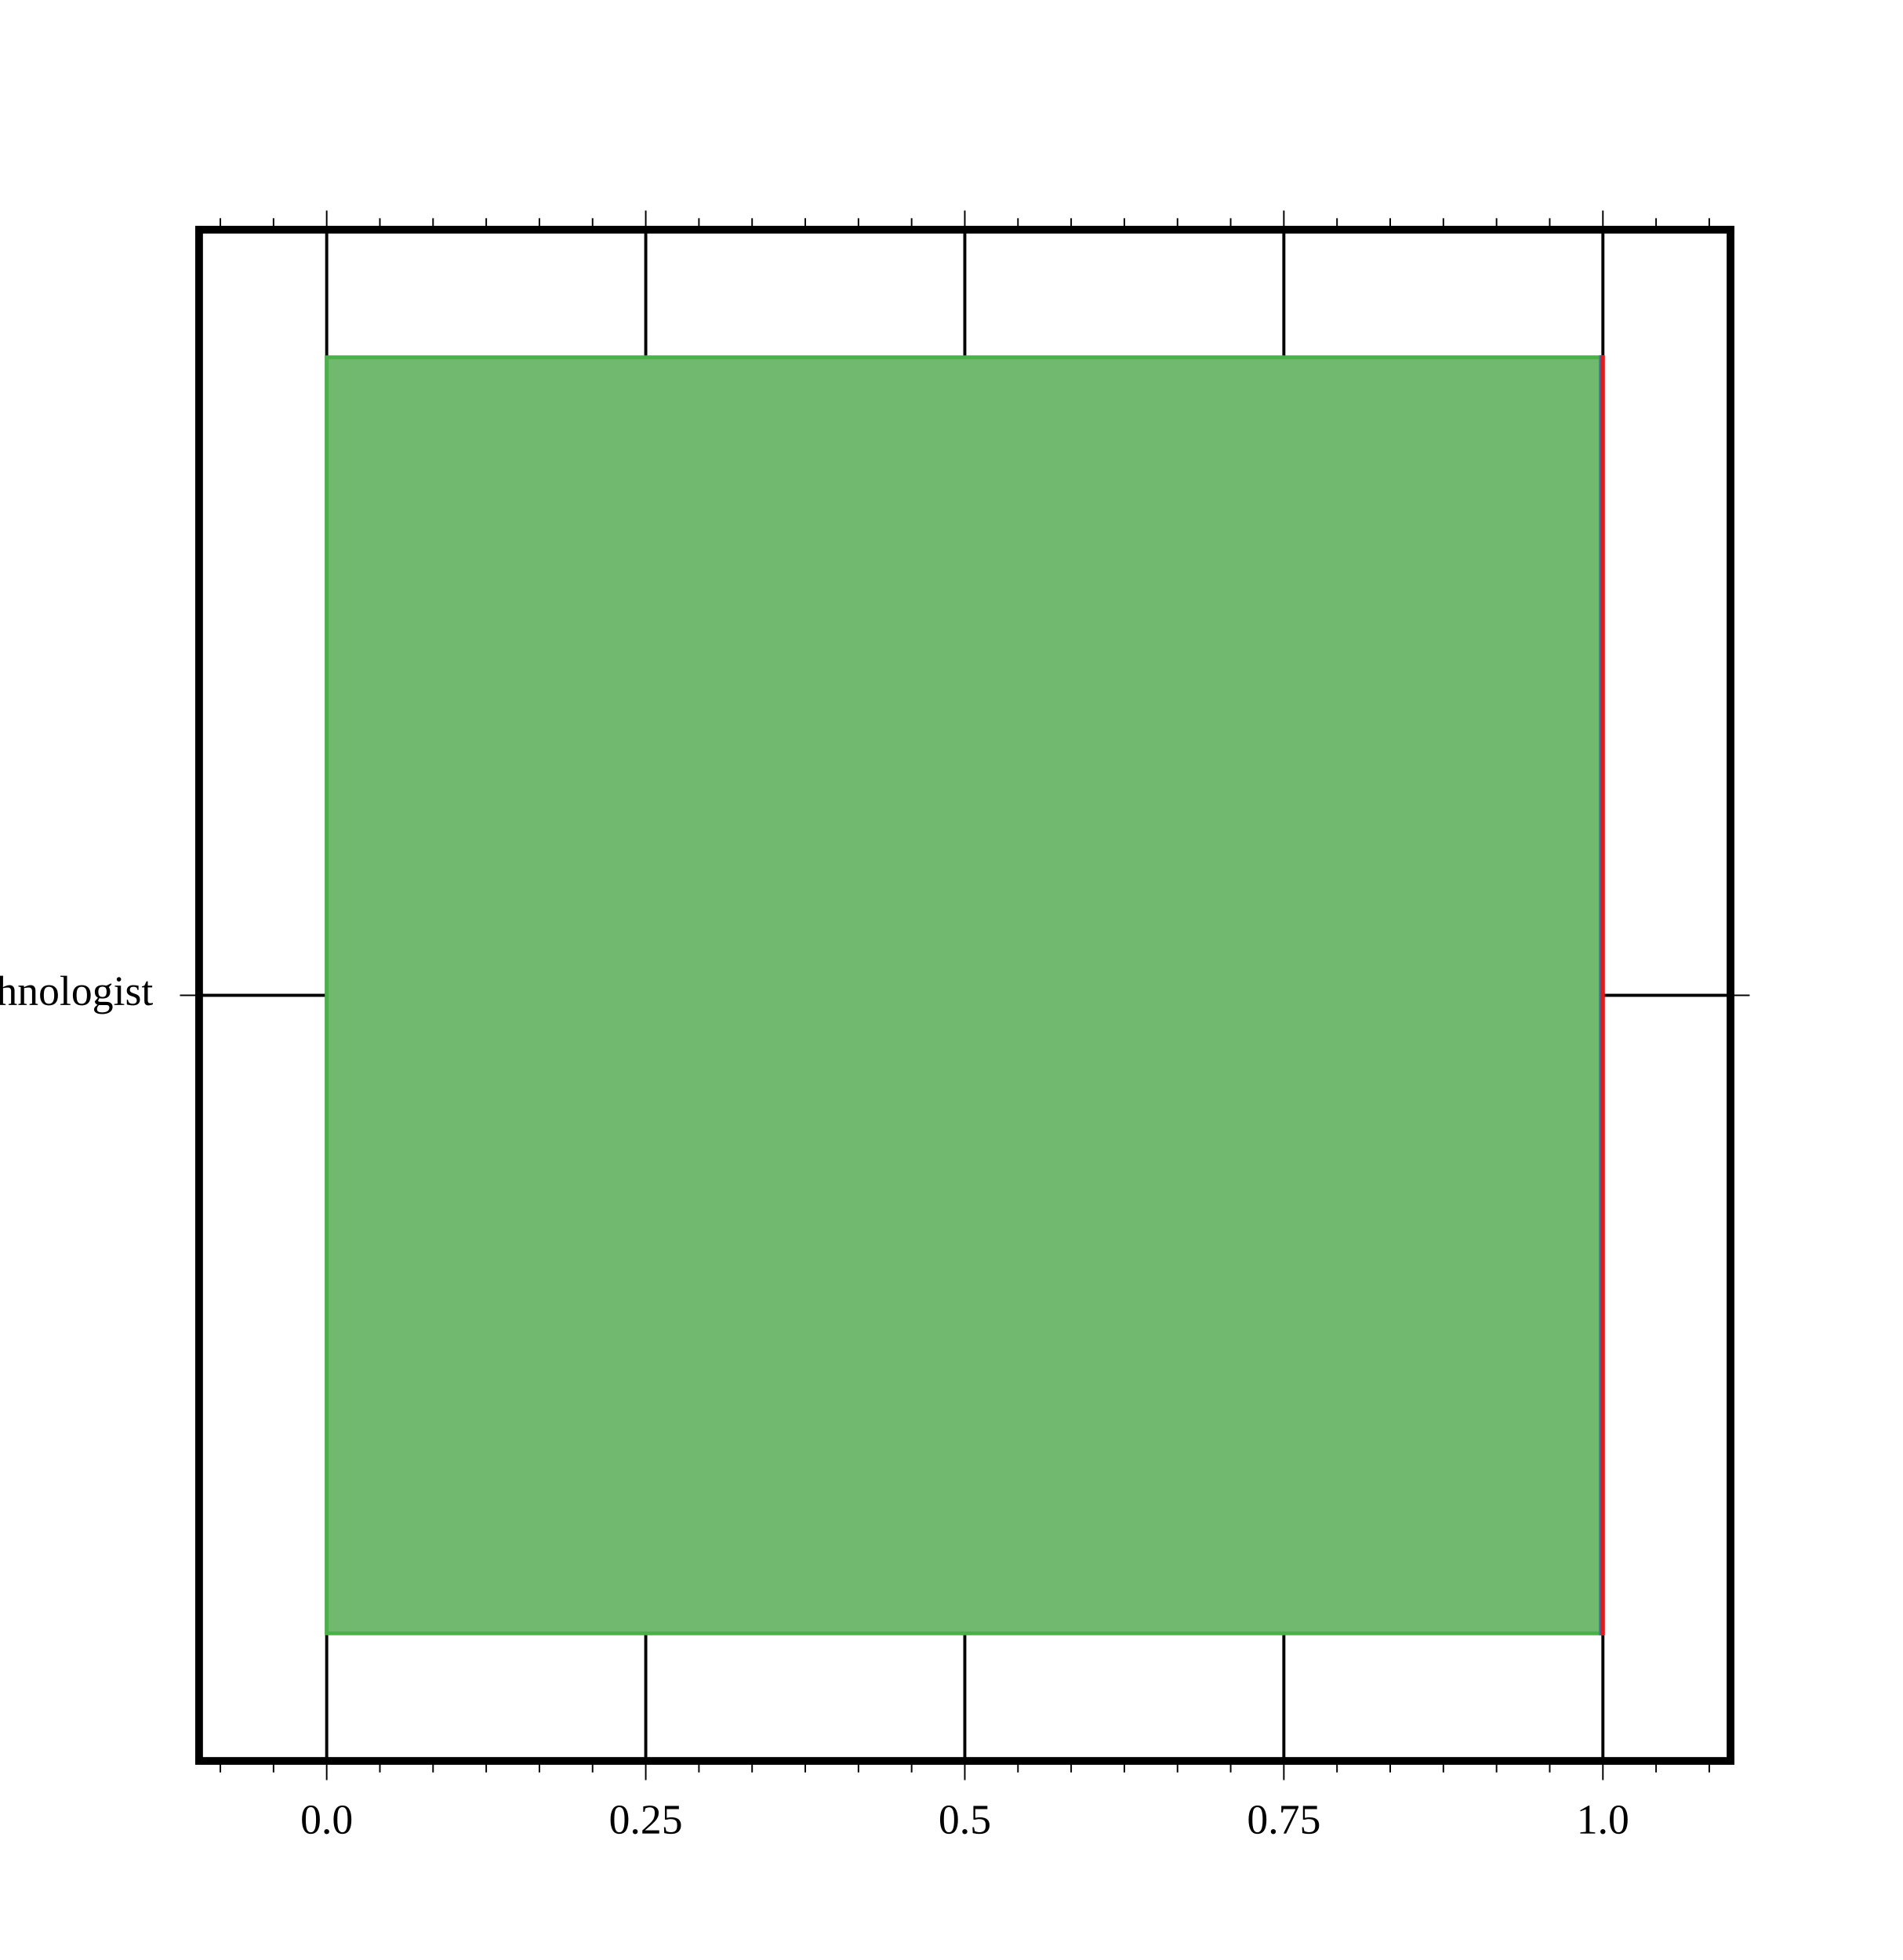
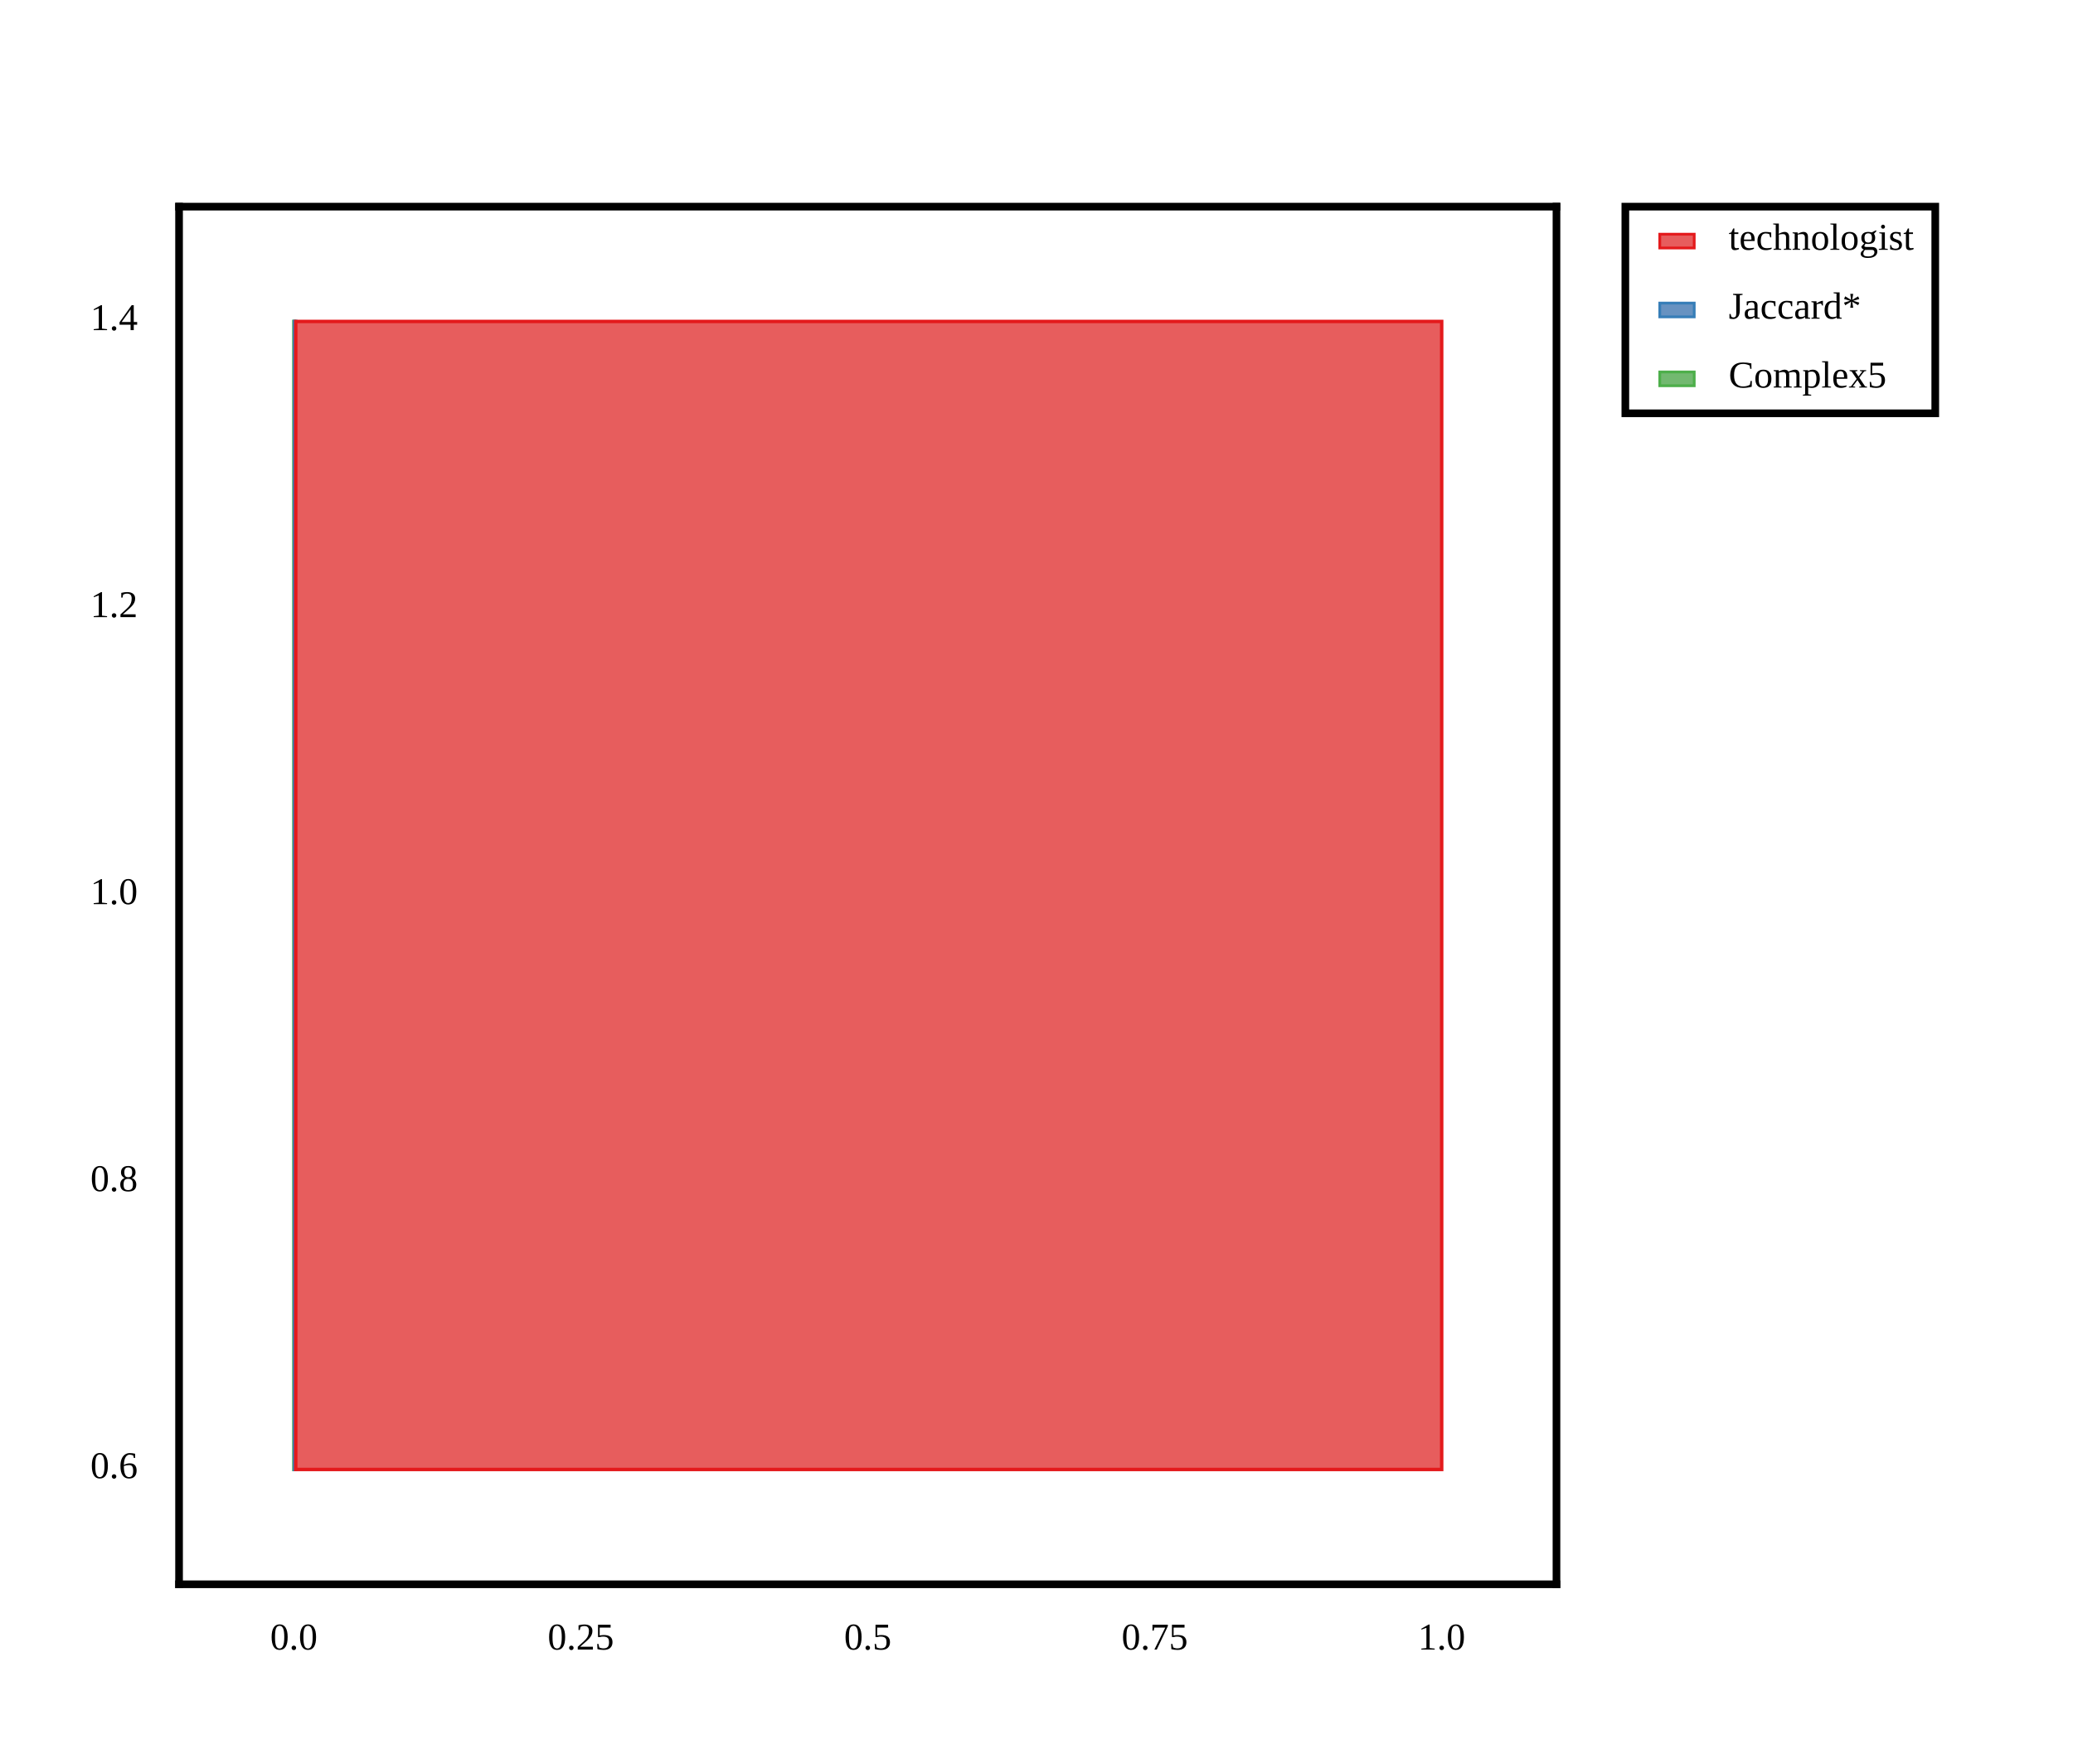
- <svg xmlns="http://www.w3.org/2000/svg" height="512" stroke-opacity="1" viewBox="0.0 0.0 497.0 512.0" font-size="1" width="497" stroke="rgb(0,0,0)" version="1.1">
+ <svg xmlns="http://www.w3.org/2000/svg" height="512" stroke-opacity="1" viewBox="0.0 0.0 602 512.0" font-size="1" width="602" stroke="rgb(0,0,0)" version="1.1">
  <defs />
-   <g stroke-linejoin="miter" stroke-opacity="1.0" fill-opacity="0.0" stroke="rgb(0,0,0)" stroke-width="0.8" fill="rgb(0,0,0)" stroke-linecap="butt" stroke-miterlimit="10.0">
-     <path d="M 52,260 h 400 " />
-   </g>
-   <g stroke-linejoin="miter" stroke-opacity="1.0" fill-opacity="0.0" stroke="rgb(0,0,0)" stroke-width="2.018" fill="rgb(0,0,0)" stroke-linecap="square" stroke-miterlimit="10.0">
+   <g stroke-linejoin="miter" stroke-opacity="1.0" fill-opacity="0.0" stroke="rgb(0,0,0)" stroke-width="2.221" fill="rgb(0,0,0)" stroke-linecap="square" stroke-miterlimit="10.0">
    <path d="M 52,460 v -400 M 452,460 v -400 " />
  </g>
-   <g stroke-linejoin="miter" stroke-opacity="1.0" fill-opacity="0.0" stroke="rgb(0,0,0)" stroke-width="0.4" fill="rgb(0,0,0)" stroke-linecap="butt" stroke-miterlimit="10.0">
-     <path d="M 452,260 h 5 " />
+   <g stroke-linejoin="miter" stroke-opacity="1.0" fill-opacity="1.0" font-size="11.0px" stroke="rgb(0,0,0)" stroke-width="2.221" fill="rgb(0,0,0)" stroke-linecap="butt" stroke-miterlimit="10.0">
+     <text dominant-baseline="middle" transform="matrix(1,0,0,1,40,93.3333)" stroke="none" text-anchor="end">1.4</text>
  </g>
-   <g stroke-linejoin="miter" stroke-opacity="1.0" fill-opacity="0.0" stroke="rgb(0,0,0)" stroke-width="0.4" fill="rgb(0,0,0)" stroke-linecap="butt" stroke-miterlimit="10.0">
-     <path d="M 47,260 h 5 " />
+   <g stroke-linejoin="miter" stroke-opacity="1.0" fill-opacity="1.0" font-size="11.0px" stroke="rgb(0,0,0)" stroke-width="2.221" fill="rgb(0,0,0)" stroke-linecap="butt" stroke-miterlimit="10.0">
+     <text dominant-baseline="middle" transform="matrix(1,0,0,1,40,176.6667)" stroke="none" text-anchor="end">1.2</text>
  </g>
-   <g stroke-linejoin="miter" stroke-opacity="1.0" fill-opacity="1.0" font-size="11.0px" stroke="rgb(0,0,0)" stroke-width="2.018" fill="rgb(0,0,0)" stroke-linecap="butt" stroke-miterlimit="10.0">
-     <text dominant-baseline="middle" transform="matrix(1,0,0,1,40,260)" stroke="none" text-anchor="end">Complex5 technologist</text>
+   <g stroke-linejoin="miter" stroke-opacity="1.0" fill-opacity="1.0" font-size="11.0px" stroke="rgb(0,0,0)" stroke-width="2.221" fill="rgb(0,0,0)" stroke-linecap="butt" stroke-miterlimit="10.0">
+     <text dominant-baseline="middle" transform="matrix(1,0,0,1,40,260)" stroke="none" text-anchor="end">1.0</text>
  </g>
-   <g stroke-linejoin="miter" stroke-opacity="1.0" fill-opacity="0.0" stroke="rgb(0,0,0)" stroke-width="0.8" fill="rgb(0,0,0)" stroke-linecap="butt" stroke-miterlimit="10.0">
-     <path d="M 85.333,460 v -400 M 168.667,460 v -400 M 252,460 v -400 M 335.333,460 v -400 M 418.667,460 v -400 " />
+   <g stroke-linejoin="miter" stroke-opacity="1.0" fill-opacity="1.0" font-size="11.0px" stroke="rgb(0,0,0)" stroke-width="2.221" fill="rgb(0,0,0)" stroke-linecap="butt" stroke-miterlimit="10.0">
+     <text dominant-baseline="middle" transform="matrix(1,0,0,1,40,343.3333)" stroke="none" text-anchor="end">0.8</text>
  </g>
-   <g stroke-linejoin="miter" stroke-opacity="1.0" fill-opacity="0.0" stroke="rgb(0,0,0)" stroke-width="2.018" fill="rgb(0,0,0)" stroke-linecap="square" stroke-miterlimit="10.0">
+   <g stroke-linejoin="miter" stroke-opacity="1.0" fill-opacity="1.0" font-size="11.0px" stroke="rgb(0,0,0)" stroke-width="2.221" fill="rgb(0,0,0)" stroke-linecap="butt" stroke-miterlimit="10.0">
+     <text dominant-baseline="middle" transform="matrix(1,0,0,1,40,426.6667)" stroke="none" text-anchor="end">0.6</text>
+   </g>
+   <g stroke-linejoin="miter" stroke-opacity="1.0" fill-opacity="0.0" stroke="rgb(0,0,0)" stroke-width="2.221" fill="rgb(0,0,0)" stroke-linecap="square" stroke-miterlimit="10.0">
    <path d="M 52,460 h 400 M 52,60 h 400 " />
  </g>
-   <g stroke-linejoin="miter" stroke-opacity="1.0" fill-opacity="0.0" stroke="rgb(0,0,0)" stroke-width="0.4" fill="rgb(0,0,0)" stroke-linecap="butt" stroke-miterlimit="10.0">
-     <path d="M 57.556,60 v -3 M 71.444,60 v -3 M 99.222,60 v -3 M 113.111,60 v -3 M 127,60 v -3 M 140.889,60 v -3 M 154.778,60 v -3 M 182.556,60 v -3 M 196.444,60 v -3 M 210.333,60 v -3 M 224.222,60 v -3 M 238.111,60 v -3 M 265.889,60 v -3 M 279.778,60 v -3 M 293.667,60 v -3 M 307.556,60 v -3 M 321.444,60 v -3 M 349.222,60 v -3 M 363.111,60 v -3 M 377,60 v -3 M 390.889,60 v -3 M 404.778,60 v -3 M 432.556,60 v -3 M 446.444,60 v -3 " />
-   </g>
-   <g stroke-linejoin="miter" stroke-opacity="1.0" fill-opacity="0.0" stroke="rgb(0,0,0)" stroke-width="0.4" fill="rgb(0,0,0)" stroke-linecap="butt" stroke-miterlimit="10.0">
-     <path d="M 85.333,60 v -5 M 168.667,60 v -5 M 252,60 v -5 M 335.333,60 v -5 M 418.667,60 v -5 " />
-   </g>
-   <g stroke-linejoin="miter" stroke-opacity="1.0" fill-opacity="0.0" stroke="rgb(0,0,0)" stroke-width="0.4" fill="rgb(0,0,0)" stroke-linecap="butt" stroke-miterlimit="10.0">
-     <path d="M 57.556,463 v -3 M 71.444,463 v -3 M 99.222,463 v -3 M 113.111,463 v -3 M 127,463 v -3 M 140.889,463 v -3 M 154.778,463 v -3 M 182.556,463 v -3 M 196.444,463 v -3 M 210.333,463 v -3 M 224.222,463 v -3 M 238.111,463 v -3 M 265.889,463 v -3 M 279.778,463 v -3 M 293.667,463 v -3 M 307.556,463 v -3 M 321.444,463 v -3 M 349.222,463 v -3 M 363.111,463 v -3 M 377,463 v -3 M 390.889,463 v -3 M 404.778,463 v -3 M 432.556,463 v -3 M 446.444,463 v -3 " />
-   </g>
-   <g stroke-linejoin="miter" stroke-opacity="1.0" fill-opacity="0.0" stroke="rgb(0,0,0)" stroke-width="0.4" fill="rgb(0,0,0)" stroke-linecap="butt" stroke-miterlimit="10.0">
-     <path d="M 85.333,465 v -5 M 168.667,465 v -5 M 252,465 v -5 M 335.333,465 v -5 M 418.667,465 v -5 " />
-   </g>
-   <g stroke-linejoin="miter" stroke-opacity="1.0" fill-opacity="1.0" font-size="11.0px" stroke="rgb(0,0,0)" stroke-width="2.018" fill="rgb(0,0,0)" stroke-linecap="butt" stroke-miterlimit="10.0">
+   <g stroke-linejoin="miter" stroke-opacity="1.0" fill-opacity="1.0" font-size="11.0px" stroke="rgb(0,0,0)" stroke-width="2.221" fill="rgb(0,0,0)" stroke-linecap="butt" stroke-miterlimit="10.0">
    <text dominant-baseline="text-before-edge" transform="matrix(1,0,0,1,418.6667,472)" stroke="none" text-anchor="middle">1.0</text>
  </g>
-   <g stroke-linejoin="miter" stroke-opacity="1.0" fill-opacity="1.0" font-size="11.0px" stroke="rgb(0,0,0)" stroke-width="2.018" fill="rgb(0,0,0)" stroke-linecap="butt" stroke-miterlimit="10.0">
+   <g stroke-linejoin="miter" stroke-opacity="1.0" fill-opacity="1.0" font-size="11.0px" stroke="rgb(0,0,0)" stroke-width="2.221" fill="rgb(0,0,0)" stroke-linecap="butt" stroke-miterlimit="10.0">
    <text dominant-baseline="text-before-edge" transform="matrix(1,0,0,1,335.3333,472)" stroke="none" text-anchor="middle">0.75</text>
  </g>
-   <g stroke-linejoin="miter" stroke-opacity="1.0" fill-opacity="1.0" font-size="11.0px" stroke="rgb(0,0,0)" stroke-width="2.018" fill="rgb(0,0,0)" stroke-linecap="butt" stroke-miterlimit="10.0">
+   <g stroke-linejoin="miter" stroke-opacity="1.0" fill-opacity="1.0" font-size="11.0px" stroke="rgb(0,0,0)" stroke-width="2.221" fill="rgb(0,0,0)" stroke-linecap="butt" stroke-miterlimit="10.0">
    <text dominant-baseline="text-before-edge" transform="matrix(1,0,0,1,252,472)" stroke="none" text-anchor="middle">0.5</text>
  </g>
-   <g stroke-linejoin="miter" stroke-opacity="1.0" fill-opacity="1.0" font-size="11.0px" stroke="rgb(0,0,0)" stroke-width="2.018" fill="rgb(0,0,0)" stroke-linecap="butt" stroke-miterlimit="10.0">
+   <g stroke-linejoin="miter" stroke-opacity="1.0" fill-opacity="1.0" font-size="11.0px" stroke="rgb(0,0,0)" stroke-width="2.221" fill="rgb(0,0,0)" stroke-linecap="butt" stroke-miterlimit="10.0">
    <text dominant-baseline="text-before-edge" transform="matrix(1,0,0,1,168.6667,472)" stroke="none" text-anchor="middle">0.25</text>
  </g>
-   <g stroke-linejoin="miter" stroke-opacity="1.0" fill-opacity="1.0" font-size="11.0px" stroke="rgb(0,0,0)" stroke-width="2.018" fill="rgb(0,0,0)" stroke-linecap="butt" stroke-miterlimit="10.0">
+   <g stroke-linejoin="miter" stroke-opacity="1.0" fill-opacity="1.0" font-size="11.0px" stroke="rgb(0,0,0)" stroke-width="2.221" fill="rgb(0,0,0)" stroke-linecap="butt" stroke-miterlimit="10.0">
    <text dominant-baseline="text-before-edge" transform="matrix(1,0,0,1,85.3333,472)" stroke="none" text-anchor="middle">0.0</text>
  </g>
  <g stroke-linejoin="miter" stroke-opacity="1.0" fill-opacity="1.0" stroke="rgb(77,175,74)" stroke-width="1.0" fill="rgb(114,185,112)" stroke-linecap="butt" stroke-miterlimit="10.0">
    <defs>
      <clipPath id="ComplextechnologistmyClip1">
        <path d="M 452,460 l -0,-400 h -400 l -0,400 Z" />
      </clipPath>
    </defs>
    <g clip-path="url(#ComplextechnologistmyClip1)">
-       <path d="M 85.333,426.667 v -333.333 h 332.78 v 333.333 Z" />
+       <path d="M 85.333,426.667 v -333.333 h 0.178 v 333.333 Z" />
    </g>
  </g>
  <g stroke-linejoin="miter" stroke-opacity="1.0" fill-opacity="1.0" stroke="rgb(55,126,184)" stroke-width="1.0" fill="rgb(103,146,193)" stroke-linecap="butt" stroke-miterlimit="10.0">
    <defs>
      <clipPath id="ComplextechnologistmyClip2">
        <path d="M 452,460 l -0,-400 h -400 l -0,400 Z" />
      </clipPath>
    </defs>
    <g clip-path="url(#ComplextechnologistmyClip2)">
-       <path d="M 418.113,426.667 v -333.333 h 0.376 v 333.333 Z" />
+       <path d="M 85.511,426.667 v -333.333 h 0.376 v 333.333 Z" />
    </g>
  </g>
  <g stroke-linejoin="miter" stroke-opacity="1.0" fill-opacity="1.0" stroke="rgb(228,26,28)" stroke-width="1.0" fill="rgb(231,93,93)" stroke-linecap="butt" stroke-miterlimit="10.0">
    <defs>
      <clipPath id="ComplextechnologistmyClip3">
        <path d="M 452,460 l -0,-400 h -400 l -0,400 Z" />
      </clipPath>
    </defs>
    <g clip-path="url(#ComplextechnologistmyClip3)">
-       <path d="M 418.488,426.667 v -333.333 h 0.178 v 333.333 Z" />
+       <path d="M 85.887,426.667 v -333.333 h 332.78 v 333.333 Z" />
    </g>
  </g>
-   <g stroke-linejoin="miter" stroke-opacity="1.0" fill-opacity="1.0" font-size="11.0px" stroke="rgb(0,0,0)" stroke-width="2.018" fill="rgb(0,0,0)" stroke-linecap="butt" stroke-miterlimit="10.0">
+   <g stroke-linejoin="miter" stroke-opacity="1.0" fill-opacity="1.0" font-size="11.0px" stroke="rgb(0,0,0)" stroke-width="2.221" fill="rgb(0,0,0)" stroke-linecap="butt" stroke-miterlimit="10.0">
    <text dominant-baseline="text-after-edge" transform="matrix(1,0,0,1,252,40)" stroke="none" text-anchor="middle" />
  </g>
+   <g stroke-linejoin="miter" stroke-opacity="1.0" fill-opacity="0.0" stroke="rgb(0,0,0)" stroke-width="2.221" fill="rgb(0,0,0)" stroke-linecap="butt" stroke-miterlimit="10.0">
+     <path d="M 562,120 l -0,-60 h -90 l -0,60 Z" />
+   </g>
+   <g stroke-linejoin="miter" stroke-opacity="1.0" fill-opacity="1.0" font-size="11.0px" stroke="rgb(0,0,0)" stroke-width="2.221" fill="rgb(0,0,0)" stroke-linecap="butt" stroke-miterlimit="10.0">
+     <text dominant-baseline="middle" transform="matrix(1,0,0,1,502,110)" stroke="none" text-anchor="start">Complex5</text>
+   </g>
+   <g stroke-linejoin="miter" stroke-opacity="1.0" fill-opacity="1.0" stroke="rgb(77,175,74)" stroke-width="0.8" fill="rgb(114,185,112)" stroke-linecap="butt" stroke-miterlimit="10.0">
+     <path d="M 482,108 l 10,0 v 4 l -10,0 Z" />
+   </g>
+   <g stroke-linejoin="miter" stroke-opacity="1.0" fill-opacity="1.0" font-size="11.0px" stroke="rgb(0,0,0)" stroke-width="2.221" fill="rgb(0,0,0)" stroke-linecap="butt" stroke-miterlimit="10.0">
+     <text dominant-baseline="middle" transform="matrix(1,0,0,1,502,90)" stroke="none" text-anchor="start">Jaccard*</text>
+   </g>
+   <g stroke-linejoin="miter" stroke-opacity="1.0" fill-opacity="1.0" stroke="rgb(55,126,184)" stroke-width="0.8" fill="rgb(103,146,193)" stroke-linecap="butt" stroke-miterlimit="10.0">
+     <path d="M 482,88 l 10,0 v 4 l -10,0 Z" />
+   </g>
+   <g stroke-linejoin="miter" stroke-opacity="1.0" fill-opacity="1.0" font-size="11.0px" stroke="rgb(0,0,0)" stroke-width="2.221" fill="rgb(0,0,0)" stroke-linecap="butt" stroke-miterlimit="10.0">
+     <text dominant-baseline="middle" transform="matrix(1,0,0,1,502,70)" stroke="none" text-anchor="start">technologist</text>
+   </g>
+   <g stroke-linejoin="miter" stroke-opacity="1.0" fill-opacity="1.0" stroke="rgb(228,26,28)" stroke-width="0.8" fill="rgb(231,93,93)" stroke-linecap="butt" stroke-miterlimit="10.0">
+     <path d="M 482,68 l 10,0 v 4 l -10,0 Z" />
+   </g>
</svg>
